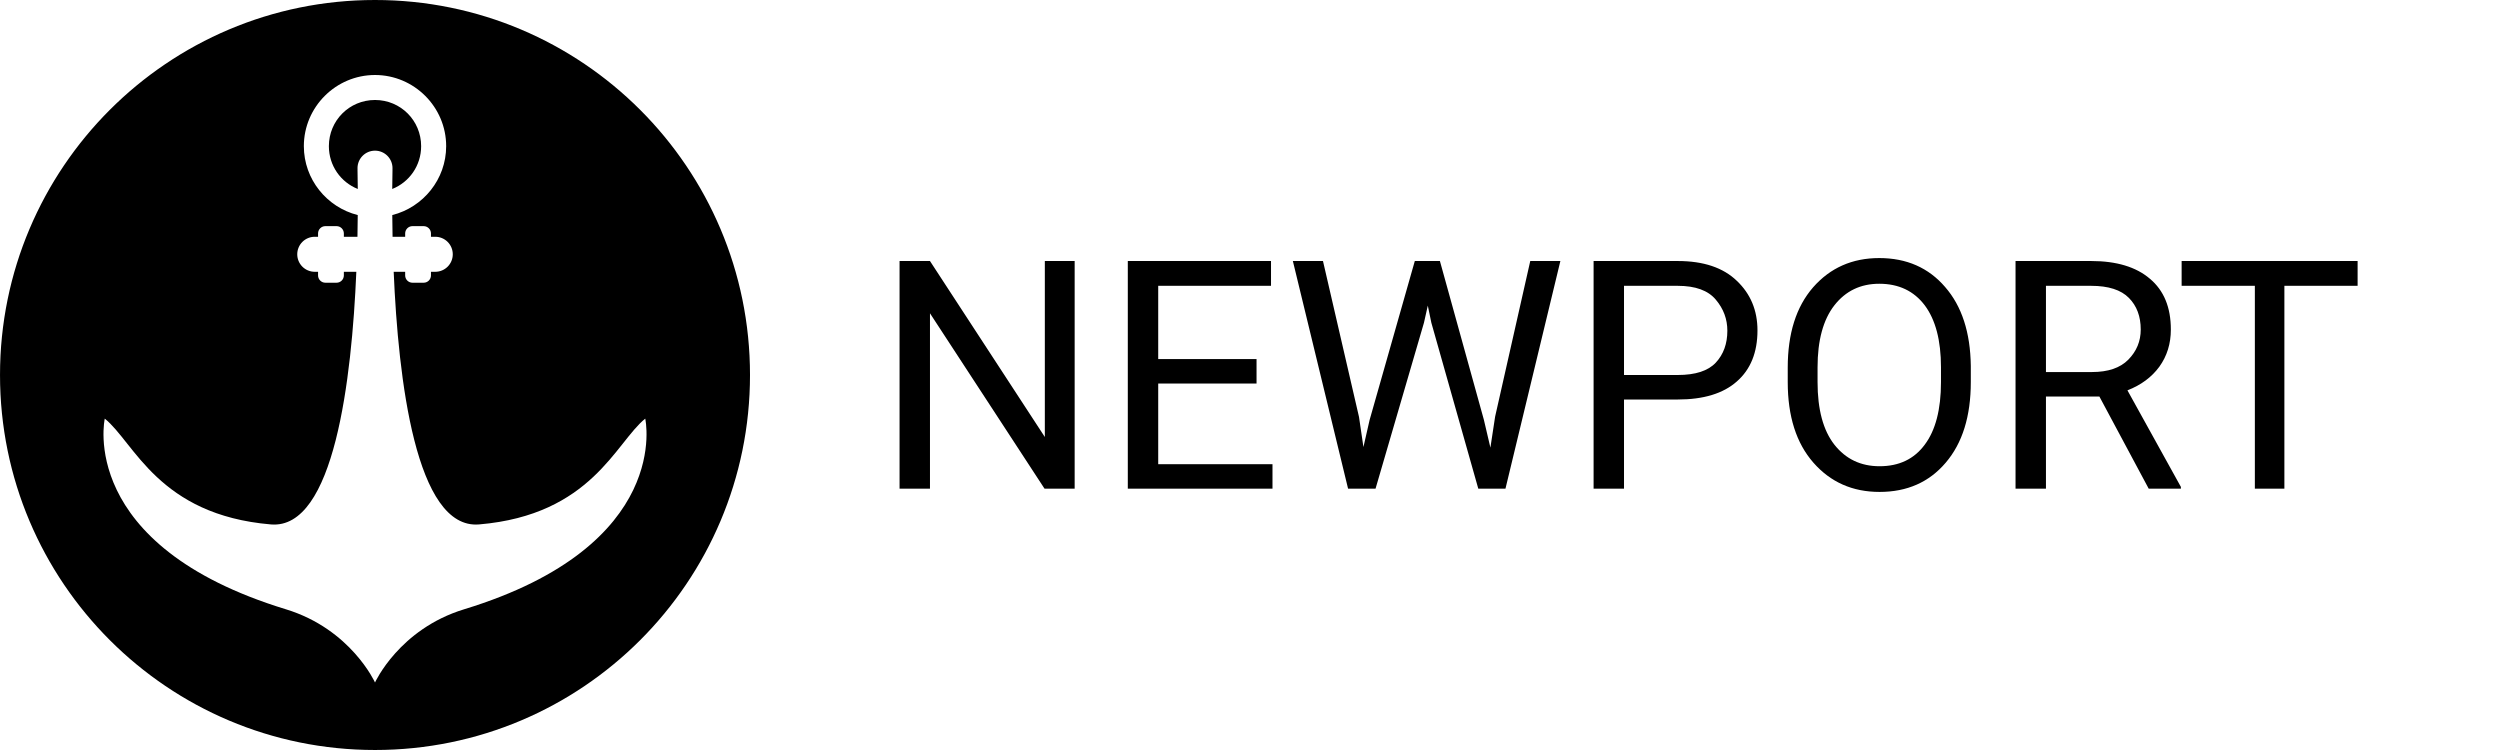
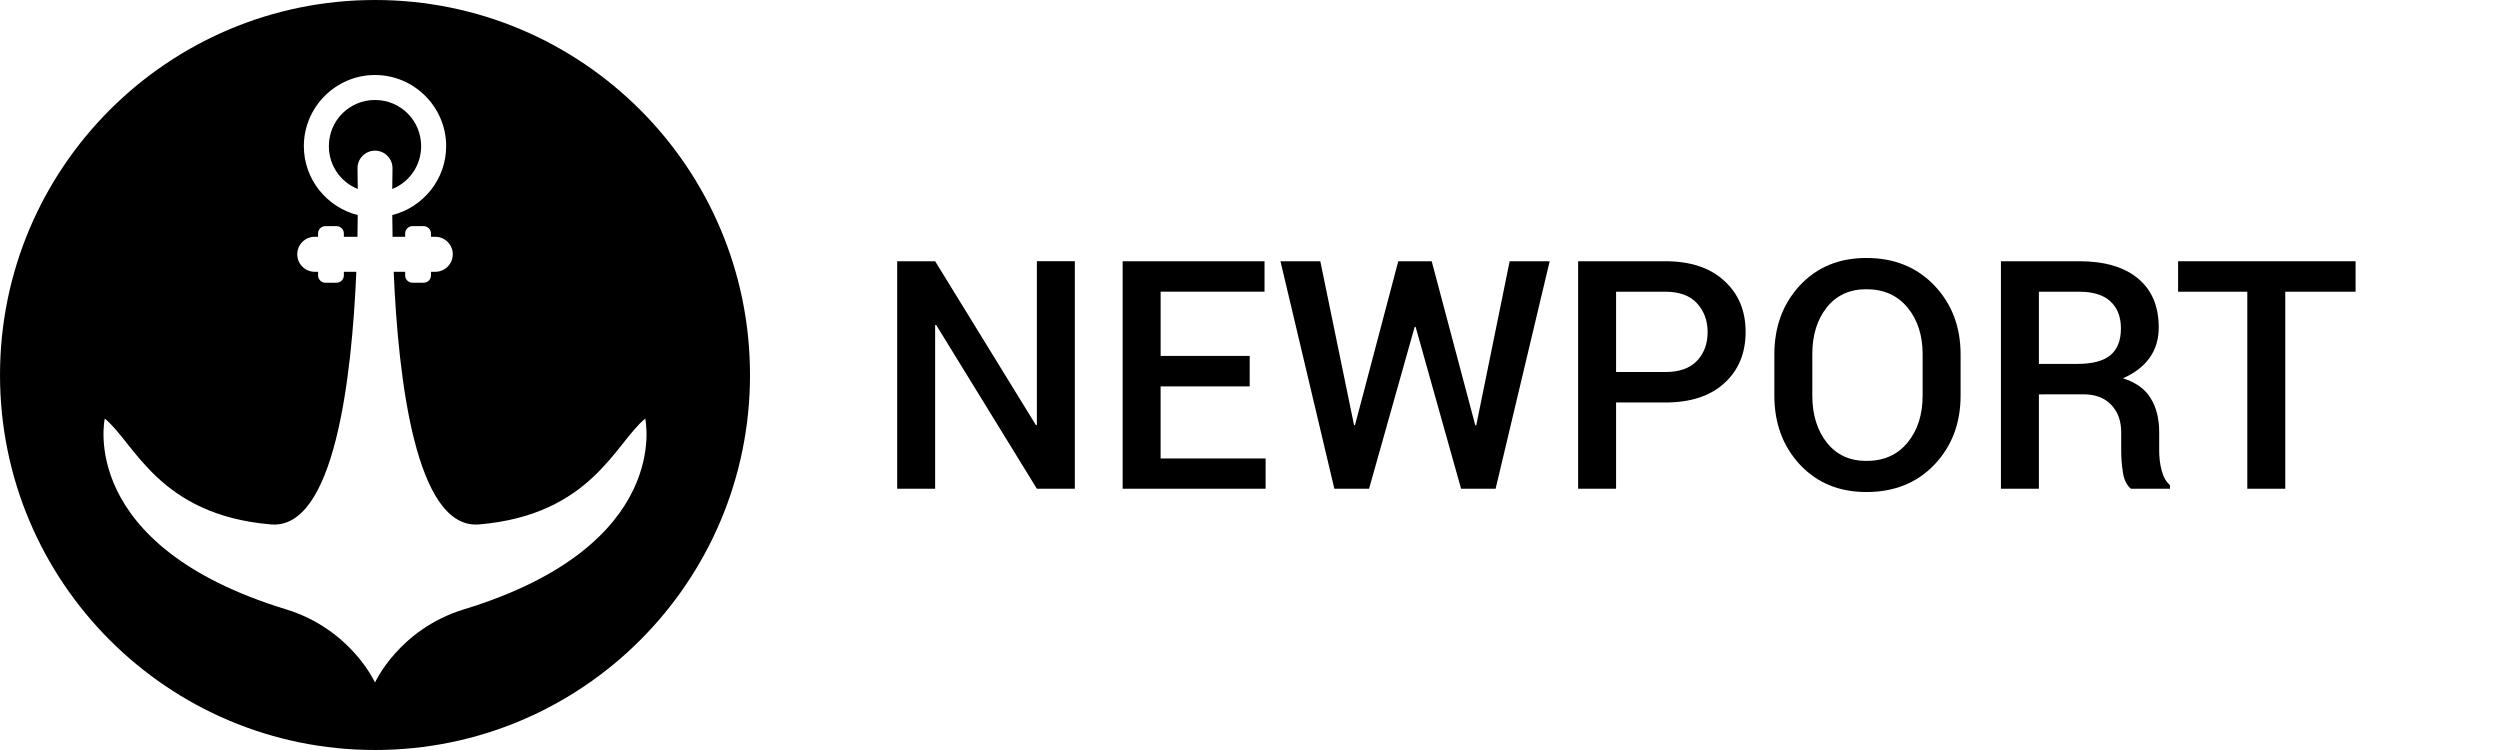
<svg xmlns="http://www.w3.org/2000/svg" width="500" height="150" viewBox="0 0 132.292 39.688" version="1.1" id="svg8">
  <defs id="defs2">
    </defs>
  <g id="layer1">
    <path id="path24" style="fill:#000000;fill-opacity:1;stroke:none;stroke-width:7.249;stroke-miterlimit:4;stroke-dasharray:none;stroke-opacity:1" d="M 75,0 A 75,75 0 0 0 0,75 75,75 0 0 0 75,150 75,75 0 0 0 150,75 75,75 0 0 0 75,0 Z m 0,15 c 7.829,0 14.232,6.403 14.232,14.232 0,6.636 -4.607,12.227 -10.777,13.781 0.011,1.365 0.024,2.764 0.057,4.342 h 2.52 v -0.664 a 1.462,1.462 0 0 1 1.461,-1.463 h 2.236 a 1.462,1.462 0 0 1 1.463,1.463 v 0.664 h 0.863 a 3.5,3.5 0 0 1 3.498,3.506 3.5,3.5 0 0 1 -3.498,3.498 h -0.863 v 0.725 a 1.462,1.462 0 0 1 -1.463,1.461 H 82.492 A 1.462,1.462 0 0 1 81.031,55.084 v -0.725 h -2.295 c 0.905,21.35 4.401,51.603 17.084,50.527 22.509,-1.909 27.305,-16.387 33.227,-21.16 0,0 5.683,25.329 -36.221,38.131 C 79.816,125.832 75,136.5 75,136.5 75,136.5 70.184,125.832 57.174,121.857 15.27,109.056 20.953,83.727 20.953,83.727 26.875,88.5 31.671,102.978 54.18,104.887 66.863,105.962 70.358,75.71 71.264,54.359 h -2.494 v 0.725 a 1.462,1.462 0 0 1 -1.461,1.461 h -2.236 a 1.462,1.462 0 0 1 -1.463,-1.461 v -0.725 h -0.664 a 3.5,3.5 0 0 1 -3.498,-3.498 3.5,3.5 0 0 1 3.498,-3.506 h 0.664 v -0.664 a 1.462,1.462 0 0 1 1.463,-1.463 h 2.236 a 1.462,1.462 0 0 1 1.461,1.463 v 0.664 h 2.719 c 0.033,-1.577 0.045,-2.977 0.057,-4.342 C 65.375,41.459 60.768,35.869 60.768,29.232 60.768,21.403 67.171,15 75,15 Z m 0,4.998 c -5.127,0 -9.227,4.108 -9.227,9.234 0,3.906 2.381,7.209 5.781,8.564 C 71.538,35.356 71.5,33.906 71.5,33.906 h 0.012 A 3.5,3.5 0 0 1 71.5,33.633 a 3.5,3.5 0 0 1 3.5,-3.5 3.5,3.5 0 0 1 3.5,3.5 3.5,3.5 0 0 1 -0.012,0.273 H 78.5 c 0,0 -0.038,1.45 -0.055,3.891 3.4,-1.355 5.781,-4.659 5.781,-8.564 C 84.227,24.106 80.127,19.998 75,19.998 Z" transform="scale(0.2645833)" />
-     <text xml:space="preserve" style="font-size:16.933px;line-height:1.25;font-family:Roboto;-inkscape-font-specification:Roboto;stroke-width:0.265" x="46.211" y="25.863" id="text848">
-       <tspan id="tspan846" x="46.211" y="25.863" style="font-size:16.933px;stroke-width:0.265">NEWPORT</tspan>
-     </text>
+     <g aria-label="NEWPORT" id="text848" style="font-size:16.933px;line-height:1.25;font-family:Roboto;-inkscape-font-specification:Roboto;stroke-width:0.265">
+       <path d="m 56.877,25.863 h -2.009 l -5.333,-8.673 -0.05,0.017 v 8.657 H 47.476 V 13.824 h 2.009 l 5.333,8.673 0.05,-0.017 v -8.657 h 2.009 z" style="font-size:16.933px;stroke-width:0.265" id="path846" />
+       <path d="m 66.129,20.447 h -4.713 v 3.812 h 5.556 v 1.604 H 59.407 V 13.824 h 7.508 v 1.612 h -5.498 v 3.398 h 4.713 z" style="font-size:16.933px;stroke-width:0.265" id="path848" />
+       <path d="m 78.068,22.506 h 0.05 l 1.769,-8.682 h 2.117 l -2.861,12.039 h -1.827 l -2.406,-8.566 h -0.05 l -2.414,8.566 H 70.61 L 67.758,13.824 h 2.108 l 1.786,8.673 h 0.05 l 2.29,-8.673 h 1.769 z" style="font-size:16.933px;stroke-width:0.265" id="path850" />
+       <path d="m 85.518,21.299 v 4.564 H 83.509 V 13.824 h 4.614 q 1.993,0 3.117,1.034 1.133,1.025 1.133,2.704 0,1.695 -1.133,2.72 -1.124,1.017 -3.117,1.017 z m 0,-1.612 h 2.604 q 1.116,0 1.678,-0.595 0.562,-0.595 0.562,-1.513 0,-0.918 -0.562,-1.53 -0.562,-0.612 -1.678,-0.612 h -2.604 z" style="font-size:16.933px;stroke-width:0.265" id="path852" />
+       <path d="m 103.749,20.927 q 0,2.208 -1.389,3.663 -1.381,1.447 -3.597,1.447 -2.158,0 -3.514,-1.447 -1.356,-1.455 -1.356,-3.663 v -2.166 q 0,-2.199 1.348,-3.655 1.356,-1.455 3.522,-1.455 2.208,0 3.597,1.455 1.389,1.455 1.389,3.655 z m -2.009,-2.183 q 0,-1.505 -0.802,-2.472 -0.802,-0.967 -2.175,-0.967 -1.331,0 -2.1,0.967 -0.761,0.967 -0.761,2.472 v 2.183 q 0,1.521 0.769,2.497 0.769,0.967 2.092,0.967 1.381,0 2.175,-0.967 0.802,-0.967 0.802,-2.497 z" style="font-size:16.933px;stroke-width:0.265" id="path854" />
+       <path d="m 107.892,20.869 v 4.994 h -2.009 V 13.824 h 4.142 q 2.009,0 3.109,0.91 1.1,0.91 1.1,2.596 0,0.934 -0.488,1.612 -0.48,0.67 -1.406,1.075 1.017,0.322 1.463,1.05 0.455,0.728 0.455,1.802 v 1 q 0,0.529 0.132,1.034 0.132,0.504 0.438,0.769 v 0.19 h -2.067 q -0.331,-0.273 -0.422,-0.852 -0.091,-0.579 -0.091,-1.158 v -0.967 q 0,-0.926 -0.537,-1.472 -0.529,-0.546 -1.447,-0.546 z m 0,-1.612 h 2.026 q 1.207,0 1.761,-0.463 0.554,-0.463 0.554,-1.414 0,-0.91 -0.546,-1.422 -0.546,-0.521 -1.662,-0.521 h -2.133 z" style="font-size:16.933px;stroke-width:0.265" id="path856" />
+       <path d="m 124.651,15.437 h -3.721 v 10.426 h -2.009 V 15.437 h -3.663 v -1.612 h 9.393 z" style="font-size:16.933px;stroke-width:0.265" id="path858" />
+     </g>
  </g>
  <g id="layer2">
    <path style="fill:none;stroke:none;stroke-width:0.265px;stroke-linecap:butt;stroke-linejoin:miter;stroke-opacity:1" d="m 18.918,8.971 c 0,0 0.661,18.744 -3.969,17.983 -4.63,-0.761 -7.805,-4.167 -7.805,-4.167 0,0 0.926,3.605 4.928,6.482 4.002,2.877 7.177,5.126 7.772,6.846" id="path1126" />
  </g>
  <g id="layer3">
    <path style="fill:none;fill-opacity:1;stroke:none;stroke-width:0.461;stroke-linecap:square;stroke-linejoin:round;stroke-miterlimit:4;stroke-dasharray:none;stroke-opacity:1" d="m 70.336,142.753 c -14.932,-1.398 -27.41,-6.38 -38.331,-15.303 -3.468,-2.834 -9.506,-9.219 -11.973,-12.661 C 5.286,94.211 3.032,67.815 14.093,45.224 19.603,33.968 27.399,25.176 38.162,18.077 46.329,12.691 55.631,9.242 66.093,7.721 72.053,6.855 82.341,7.182 88.246,8.425 102.353,11.396 114.008,17.84 123.901,28.137 c 9.528,9.917 15.559,21.776 18.041,35.472 0.878,4.843 1.067,14.651 0.382,19.799 -2.792,20.995 -14.525,38.957 -32.568,49.857 -11.419,6.898 -27.008,10.65 -39.421,9.488 z m 6.111,-8.249 c 2.666,-4.182 7.116,-8.21 11.505,-10.415 1.036,-0.52 4.218,-1.752 7.071,-2.737 2.853,-0.985 6.779,-2.496 8.723,-3.358 13.746,-6.09 22.937,-15.564 25.128,-25.902 0.528,-2.49 0.687,-8.508 0.224,-8.508 -0.407,0 -2.806,2.587 -5.408,5.834 -7.421,9.258 -14.869,13.617 -25.649,15.011 -4.259,0.551 -5.627,0.186 -8.109,-2.161 -5.415,-5.121 -9.328,-20.023 -10.57,-40.25 -0.113,-1.847 -0.29,-4.274 -0.392,-5.392 l -0.186,-2.033 h 1.078 c 0.803,0 1.078,0.163 1.078,0.636 0,1.06 0.758,1.485 2.652,1.485 1.856,0 2.652,-0.425 2.652,-1.417 0,-0.378 0.493,-0.68 1.472,-0.902 1.875,-0.424 2.931,-1.773 2.931,-3.743 0,-1.172 -0.21,-1.623 -1.147,-2.46 -0.722,-0.645 -1.537,-1.024 -2.202,-1.024 -0.78,0 -1.055,-0.166 -1.055,-0.636 0,-1.06 -0.758,-1.485 -2.652,-1.485 -1.893,0 -2.652,0.425 -2.652,1.485 0,0.467 -0.274,0.636 -1.027,0.636 -0.964,0 -1.042,-0.109 -1.268,-1.751 -0.285,-2.072 -0.151,-2.363 1.222,-2.665 1.728,-0.379 5.204,-2.864 6.532,-4.669 2.088,-2.838 2.803,-5.1 2.828,-8.946 0.02,-3.066 -0.076,-3.566 -1.104,-5.736 -1.501,-3.168 -3.883,-5.655 -6.784,-7.084 -2.217,-1.091 -2.522,-1.146 -6.401,-1.146 -3.762,0 -4.23,0.077 -6.127,1.008 -8.783,4.31 -10.876,15.872 -4.16,22.974 1.541,1.63 4.008,3.2 6.124,3.899 0.49,0.162 0.619,0.611 0.619,2.16 v 1.956 H 70.159 c -0.956,0 -1.237,-0.145 -1.237,-0.636 0,-1.071 -0.764,-1.485 -2.739,-1.485 -1.718,0 -1.944,0.094 -2.483,1.032 -0.356,0.62 -0.988,1.111 -1.584,1.23 -0.545,0.109 -1.385,0.592 -1.866,1.073 -1.855,1.855 -0.72,5.552 1.864,6.069 0.597,0.119 1.229,0.61 1.585,1.231 0.538,0.938 0.765,1.032 2.483,1.032 1.975,0 2.739,-0.414 2.739,-1.485 0,-0.471 0.275,-0.636 1.061,-0.636 1.259,0 1.241,-0.187 0.693,7.248 -1.968,26.739 -6.925,41.145 -14.716,42.766 -1.384,0.288 -5.928,-0.314 -9.565,-1.266 -8.027,-2.102 -13.717,-6.07 -20.274,-14.137 -1.518,-1.868 -3.274,-3.91 -3.902,-4.538 -1.03,-1.03 -1.177,-1.082 -1.487,-0.526 -0.468,0.836 -0.088,6.192 0.636,8.99 3.091,11.928 14.55,21.663 32.881,27.933 5.776,1.976 9.293,3.606 11.887,5.51 2.36,1.732 6.713,6.454 7.746,8.401 0.48,0.904 0.952,1.64 1.049,1.636 0.098,-0.004 0.78,-0.952 1.515,-2.106 z" id="path1287" transform="scale(0.2645833)" />
  </g>
</svg>
